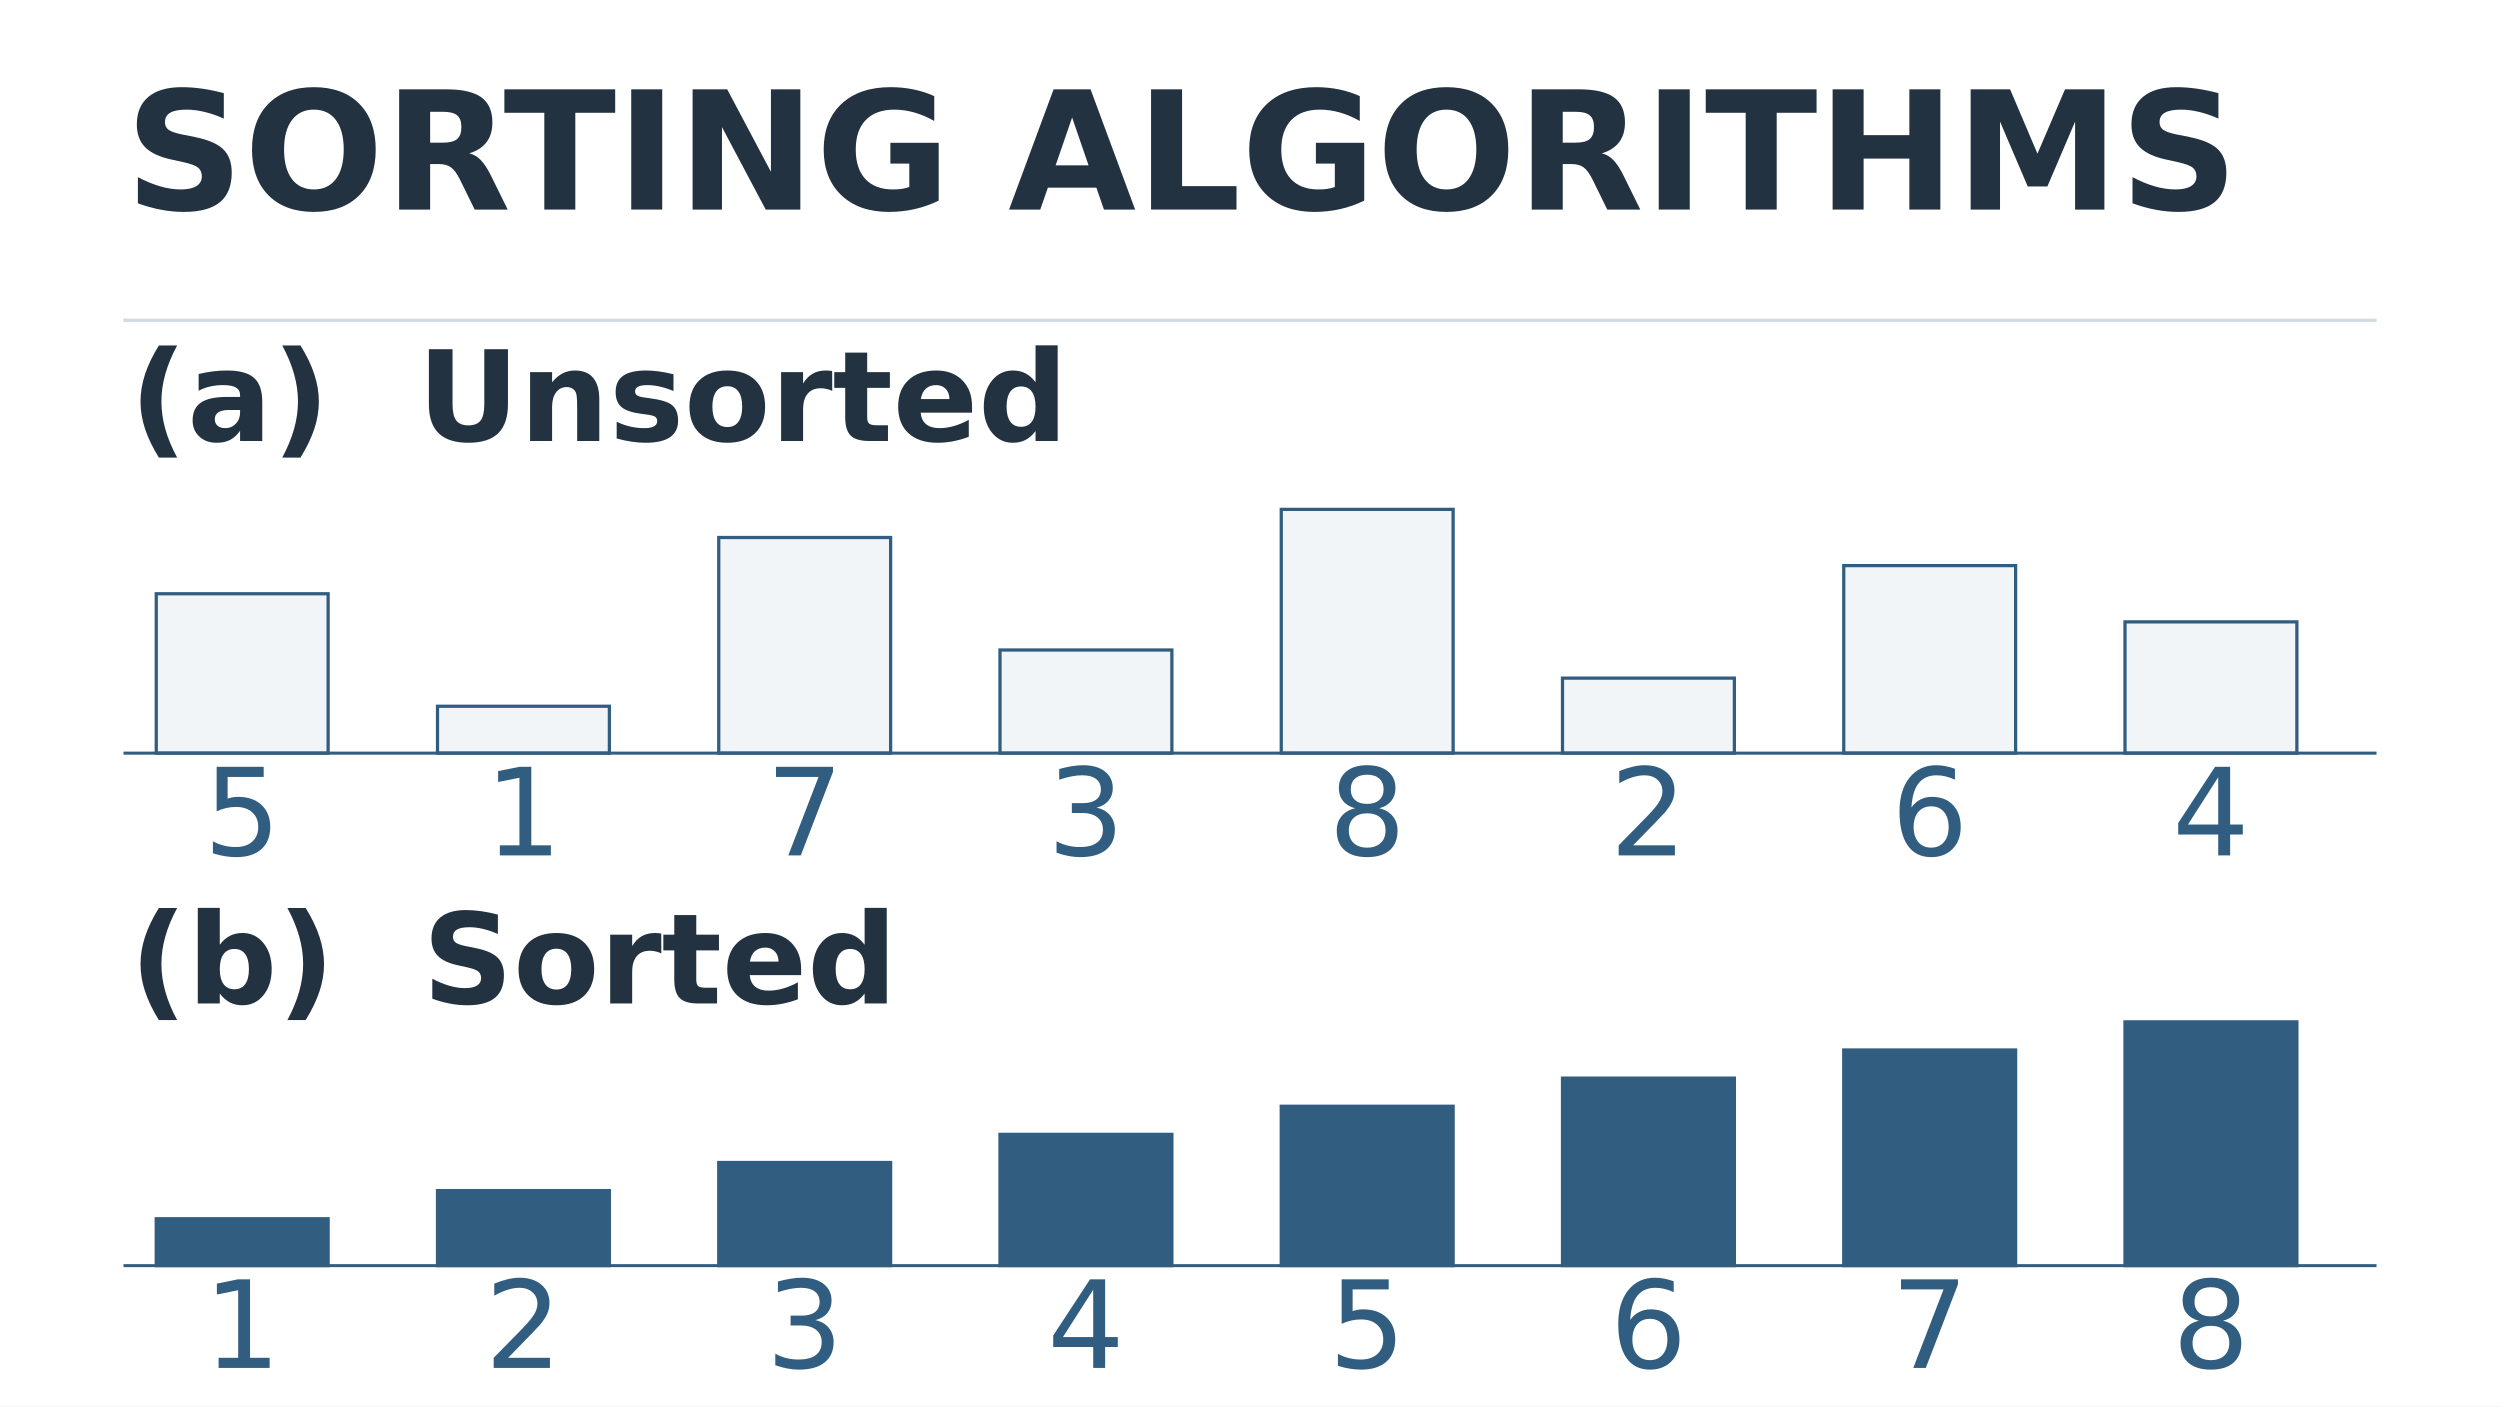
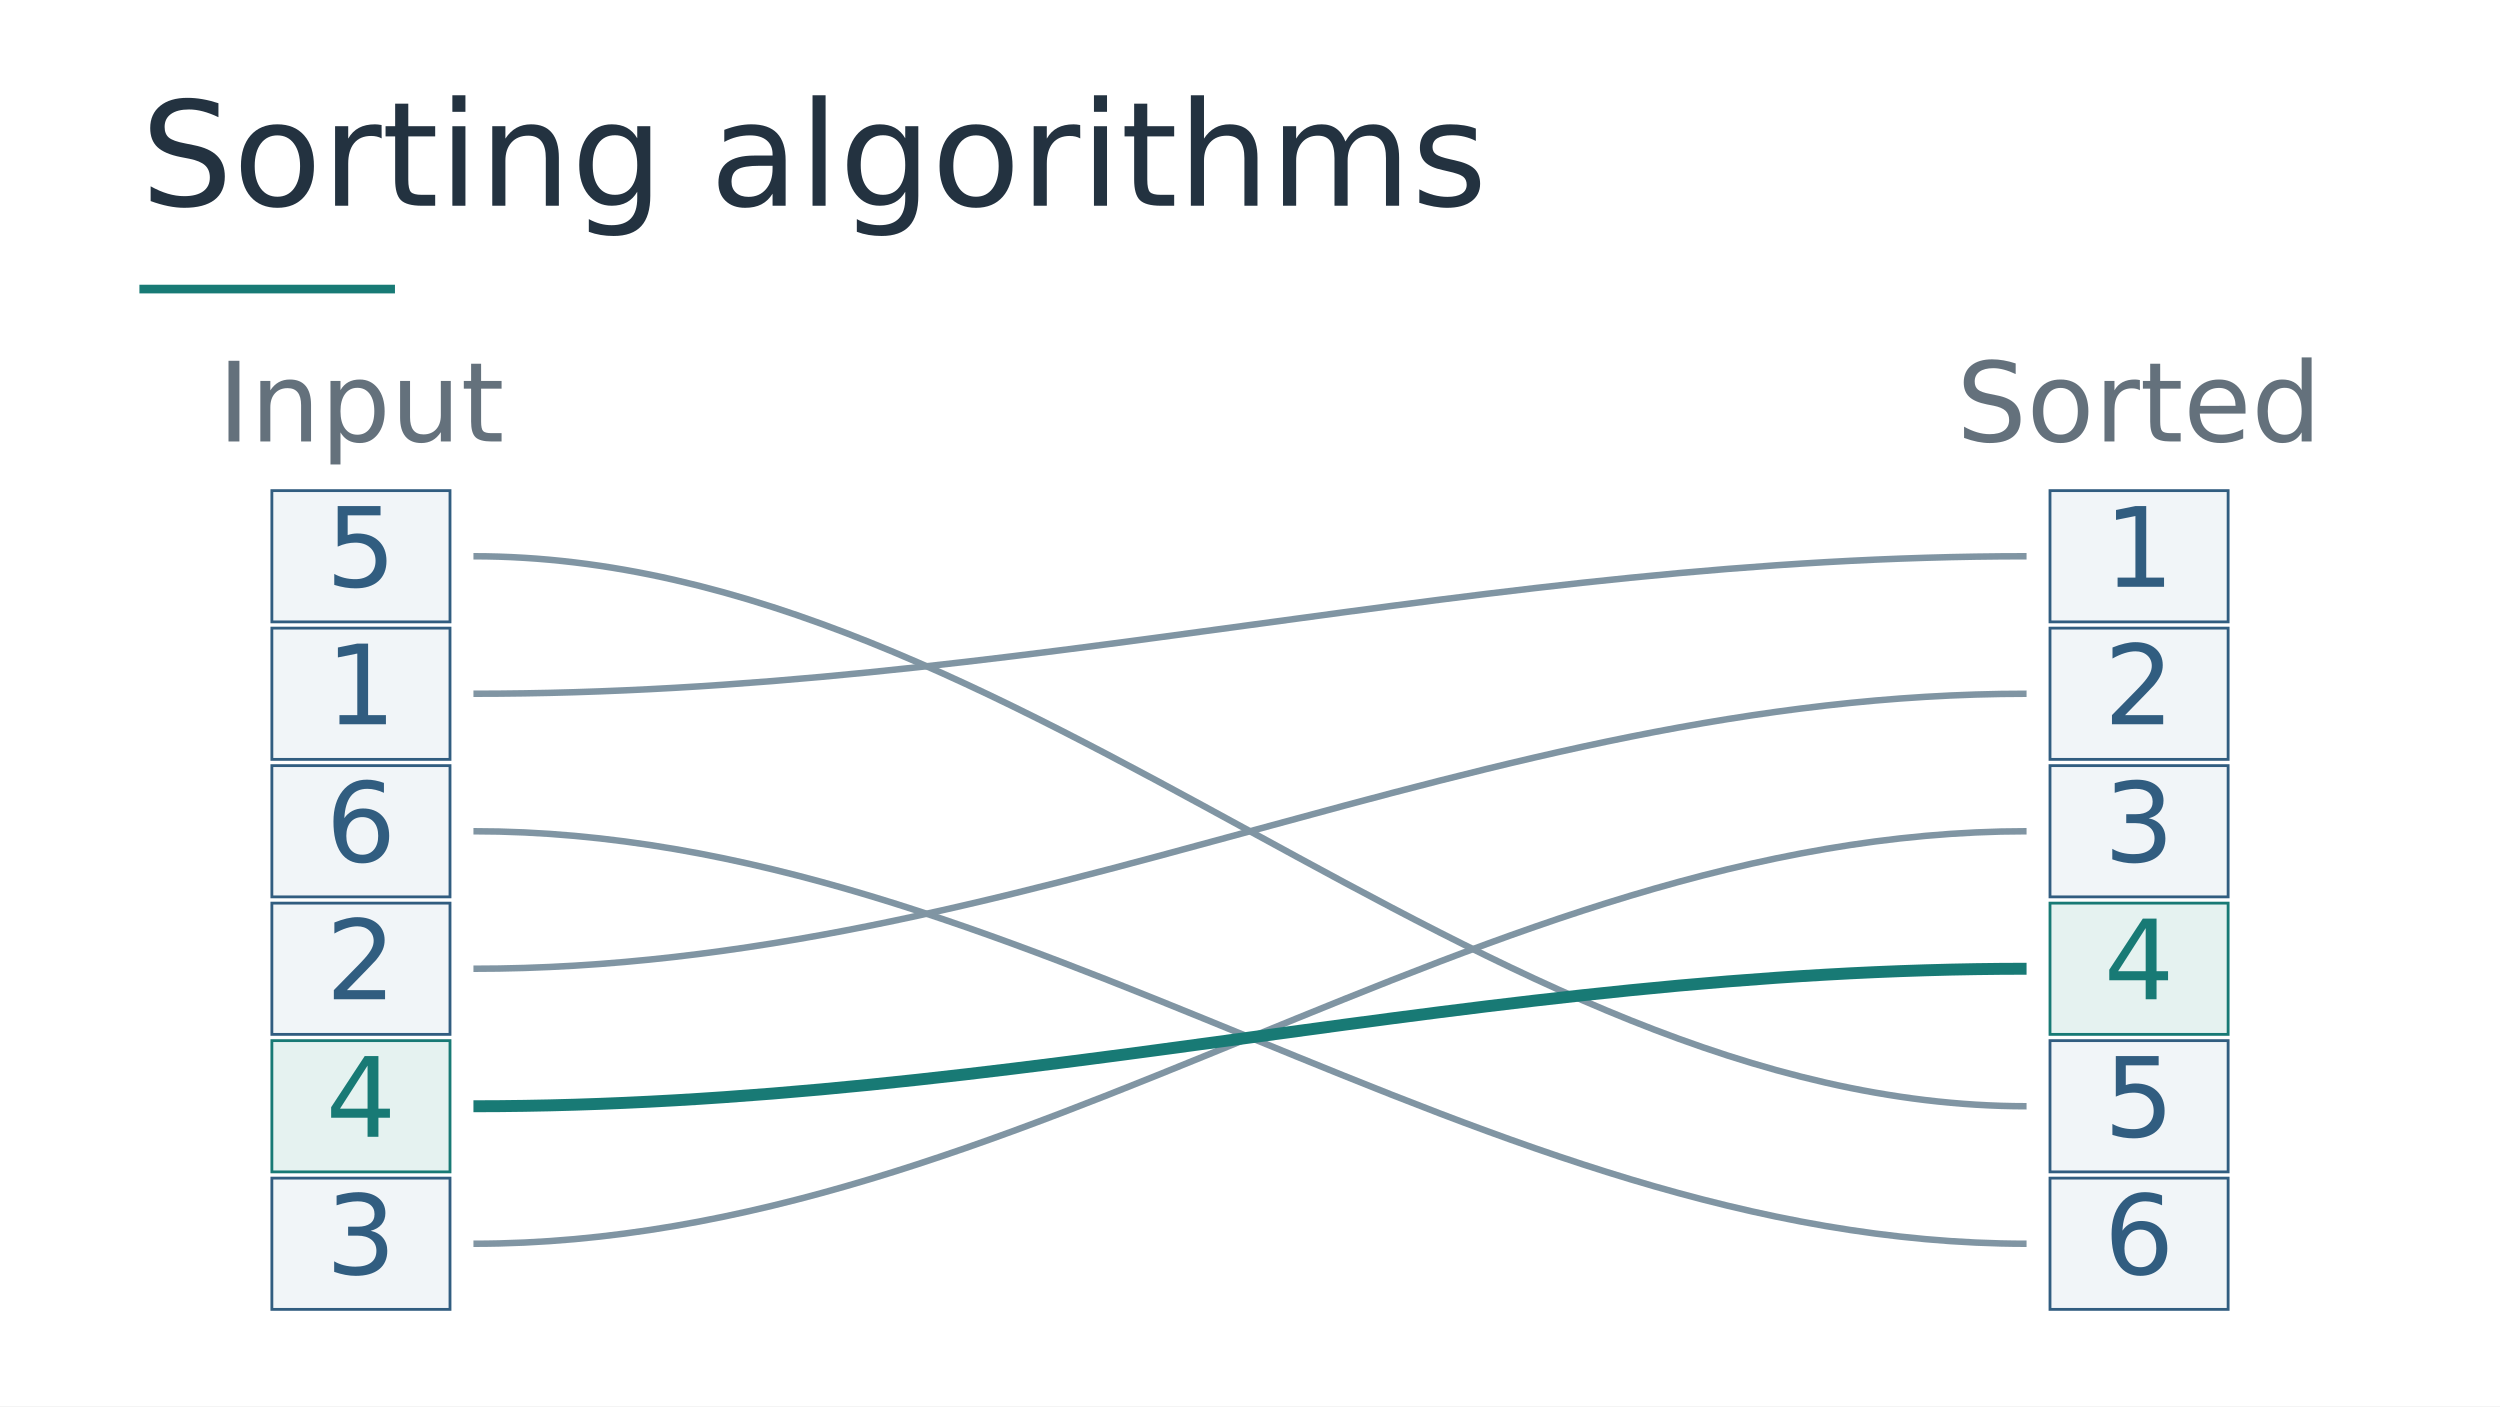
<svg xmlns="http://www.w3.org/2000/svg" xmlns:xlink="http://www.w3.org/1999/xlink" width="1152pt" height="648pt" viewBox="0 0 1152 648" version="1.1">
  <defs>
    <style type="text/css">*{stroke-linejoin: round; stroke-linecap: butt}</style>
  </defs>
  <g id="figure_1">
    <g id="patch_1">
      <path d="M 0 648  L 1152 648  L 1152 0  L 0 0  z " style="fill: #ffffff" />
    </g>
    <g id="axes_1">
      <g id="line2d_1">
-         <path d="M 57.6 147.6  L 1094.4 147.6  " clip-path="url(#pcec3b9d390)" style="fill: none; stroke: #d3dce2; stroke-width: 1.6; stroke-linecap: square" />
+         <path d="M 66.24 133.2  L 180 133.2  " clip-path="url(#pcec3b9d390)" style="fill: none; stroke: #187a75; stroke-width: 4; stroke-linecap: square" />
      </g>
      <g id="patch_2">
-         <path d="M 72 273.6  L 151.2 273.6  L 151.2 347.04  L 72 347.04  z " clip-path="url(#pcec3b9d390)" style="fill: #f1f5f8; stroke: #315d80; stroke-width: 1.5; stroke-linejoin: miter" />
+         <path d="M 218.16 319.68  C 469.44 319.68 682.56 256.32 933.84 256.32  " clip-path="url(#pcec3b9d390)" style="fill: none; stroke: #8095a3; stroke-width: 3; stroke-linejoin: miter" />
      </g>
      <g id="patch_3">
-         <path d="M 201.6 325.44  L 280.8 325.44  L 280.8 347.04  L 201.6 347.04  z " clip-path="url(#pcec3b9d390)" style="fill: #f1f5f8; stroke: #315d80; stroke-width: 1.5; stroke-linejoin: miter" />
+         <path d="M 218.16 446.4  C 469.44 446.4 682.56 319.68 933.84 319.68  " clip-path="url(#pcec3b9d390)" style="fill: none; stroke: #8095a3; stroke-width: 3; stroke-linejoin: miter" />
      </g>
      <g id="patch_4">
-         <path d="M 331.2 247.68  L 410.4 247.68  L 410.4 347.04  L 331.2 347.04  z " clip-path="url(#pcec3b9d390)" style="fill: #f1f5f8; stroke: #315d80; stroke-width: 1.5; stroke-linejoin: miter" />
+         <path d="M 218.16 573.12  C 469.44 573.12 682.56 383.04 933.84 383.04  " clip-path="url(#pcec3b9d390)" style="fill: none; stroke: #8095a3; stroke-width: 3; stroke-linejoin: miter" />
      </g>
      <g id="patch_5">
-         <path d="M 460.8 299.52  L 540 299.52  L 540 347.04  L 460.8 347.04  z " clip-path="url(#pcec3b9d390)" style="fill: #f1f5f8; stroke: #315d80; stroke-width: 1.5; stroke-linejoin: miter" />
+         <path d="M 218.16 256.32  C 469.44 256.32 682.56 509.76 933.84 509.76  " clip-path="url(#pcec3b9d390)" style="fill: none; stroke: #8095a3; stroke-width: 3; stroke-linejoin: miter" />
      </g>
      <g id="patch_6">
-         <path d="M 590.4 234.72  L 669.6 234.72  L 669.6 347.04  L 590.4 347.04  z " clip-path="url(#pcec3b9d390)" style="fill: #f1f5f8; stroke: #315d80; stroke-width: 1.5; stroke-linejoin: miter" />
+         <path d="M 218.16 383.04  C 469.44 383.04 682.56 573.12 933.84 573.12  " clip-path="url(#pcec3b9d390)" style="fill: none; stroke: #8095a3; stroke-width: 3; stroke-linejoin: miter" />
      </g>
      <g id="patch_7">
-         <path d="M 720 312.48  L 799.2 312.48  L 799.2 347.04  L 720 347.04  z " clip-path="url(#pcec3b9d390)" style="fill: #f1f5f8; stroke: #315d80; stroke-width: 1.5; stroke-linejoin: miter" />
+         <path d="M 218.16 509.76  C 469.44 509.76 682.56 446.4 933.84 446.4  " clip-path="url(#pcec3b9d390)" style="fill: none; stroke: #187a75; stroke-width: 5.5; stroke-linejoin: miter" />
      </g>
      <g id="patch_8">
-         <path d="M 849.6 260.64  L 928.8 260.64  L 928.8 347.04  L 849.6 347.04  z " clip-path="url(#pcec3b9d390)" style="fill: #f1f5f8; stroke: #315d80; stroke-width: 1.5; stroke-linejoin: miter" />
+         <path d="M 125.28 226.08  L 207.36 226.08  L 207.36 286.56  L 125.28 286.56  z " clip-path="url(#pcec3b9d390)" style="fill: #f1f5f8; stroke: #315d80; stroke-width: 1.3; stroke-linejoin: miter" />
      </g>
      <g id="patch_9">
-         <path d="M 979.2 286.56  L 1058.4 286.56  L 1058.4 347.04  L 979.2 347.04  z " clip-path="url(#pcec3b9d390)" style="fill: #f1f5f8; stroke: #315d80; stroke-width: 1.5; stroke-linejoin: miter" />
-       </g>
-       <g id="line2d_2">
-         <path d="M 57.6 347.04  L 1094.4 347.04  " clip-path="url(#pcec3b9d390)" style="fill: none; stroke: #315d80; stroke-width: 1.4; stroke-linecap: square" />
+         <path d="M 125.28 289.44  L 207.36 289.44  L 207.36 349.92  L 125.28 349.92  z " clip-path="url(#pcec3b9d390)" style="fill: #f1f5f8; stroke: #315d80; stroke-width: 1.3; stroke-linejoin: miter" />
      </g>
      <g id="patch_10">
-         <path d="M 72 561.6  L 151.2 561.6  L 151.2 583.2  L 72 583.2  z " clip-path="url(#pcec3b9d390)" style="fill: #315d80; stroke: #315d80; stroke-width: 1.5; stroke-linejoin: miter" />
+         <path d="M 125.28 352.8  L 207.36 352.8  L 207.36 413.28  L 125.28 413.28  z " clip-path="url(#pcec3b9d390)" style="fill: #f1f5f8; stroke: #315d80; stroke-width: 1.3; stroke-linejoin: miter" />
      </g>
      <g id="patch_11">
-         <path d="M 201.6 548.64  L 280.8 548.64  L 280.8 583.2  L 201.6 583.2  z " clip-path="url(#pcec3b9d390)" style="fill: #315d80; stroke: #315d80; stroke-width: 1.5; stroke-linejoin: miter" />
+         <path d="M 125.28 416.16  L 207.36 416.16  L 207.36 476.64  L 125.28 476.64  z " clip-path="url(#pcec3b9d390)" style="fill: #f1f5f8; stroke: #315d80; stroke-width: 1.3; stroke-linejoin: miter" />
      </g>
      <g id="patch_12">
-         <path d="M 331.2 535.68  L 410.4 535.68  L 410.4 583.2  L 331.2 583.2  z " clip-path="url(#pcec3b9d390)" style="fill: #315d80; stroke: #315d80; stroke-width: 1.5; stroke-linejoin: miter" />
+         <path d="M 125.28 479.52  L 207.36 479.52  L 207.36 540  L 125.28 540  z " clip-path="url(#pcec3b9d390)" style="fill: #e5f2f0; stroke: #187a75; stroke-width: 1.3; stroke-linejoin: miter" />
      </g>
      <g id="patch_13">
-         <path d="M 460.8 522.72  L 540 522.72  L 540 583.2  L 460.8 583.2  z " clip-path="url(#pcec3b9d390)" style="fill: #315d80; stroke: #315d80; stroke-width: 1.5; stroke-linejoin: miter" />
+         <path d="M 125.28 542.88  L 207.36 542.88  L 207.36 603.36  L 125.28 603.36  z " clip-path="url(#pcec3b9d390)" style="fill: #f1f5f8; stroke: #315d80; stroke-width: 1.3; stroke-linejoin: miter" />
      </g>
      <g id="patch_14">
-         <path d="M 590.4 509.76  L 669.6 509.76  L 669.6 583.2  L 590.4 583.2  z " clip-path="url(#pcec3b9d390)" style="fill: #315d80; stroke: #315d80; stroke-width: 1.5; stroke-linejoin: miter" />
+         <path d="M 944.64 226.08  L 1026.72 226.08  L 1026.72 286.56  L 944.64 286.56  z " clip-path="url(#pcec3b9d390)" style="fill: #f1f5f8; stroke: #315d80; stroke-width: 1.3; stroke-linejoin: miter" />
      </g>
      <g id="patch_15">
-         <path d="M 720 496.8  L 799.2 496.8  L 799.2 583.2  L 720 583.2  z " clip-path="url(#pcec3b9d390)" style="fill: #315d80; stroke: #315d80; stroke-width: 1.5; stroke-linejoin: miter" />
+         <path d="M 944.64 289.44  L 1026.72 289.44  L 1026.72 349.92  L 944.64 349.92  z " clip-path="url(#pcec3b9d390)" style="fill: #f1f5f8; stroke: #315d80; stroke-width: 1.3; stroke-linejoin: miter" />
      </g>
      <g id="patch_16">
-         <path d="M 849.6 483.84  L 928.8 483.84  L 928.8 583.2  L 849.6 583.2  z " clip-path="url(#pcec3b9d390)" style="fill: #315d80; stroke: #315d80; stroke-width: 1.5; stroke-linejoin: miter" />
+         <path d="M 944.64 352.8  L 1026.72 352.8  L 1026.72 413.28  L 944.64 413.28  z " clip-path="url(#pcec3b9d390)" style="fill: #f1f5f8; stroke: #315d80; stroke-width: 1.3; stroke-linejoin: miter" />
      </g>
      <g id="patch_17">
-         <path d="M 979.2 470.88  L 1058.4 470.88  L 1058.4 583.2  L 979.2 583.2  z " clip-path="url(#pcec3b9d390)" style="fill: #315d80; stroke: #315d80; stroke-width: 1.5; stroke-linejoin: miter" />
-       </g>
-       <g id="line2d_3">
-         <path d="M 57.6 583.2  L 1094.4 583.2  " clip-path="url(#pcec3b9d390)" style="fill: none; stroke: #315d80; stroke-width: 1.4; stroke-linecap: square" />
+         <path d="M 944.64 416.16  L 1026.72 416.16  L 1026.72 476.64  L 944.64 476.64  z " clip-path="url(#pcec3b9d390)" style="fill: #e5f2f0; stroke: #187a75; stroke-width: 1.3; stroke-linejoin: miter" />
+       </g>
+       <g id="patch_18">
+         <path d="M 944.64 479.52  L 1026.72 479.52  L 1026.72 540  L 944.64 540  z " clip-path="url(#pcec3b9d390)" style="fill: #f1f5f8; stroke: #315d80; stroke-width: 1.3; stroke-linejoin: miter" />
+       </g>
+       <g id="patch_19">
+         <path d="M 944.64 542.88  L 1026.72 542.88  L 1026.72 603.36  L 944.64 603.36  z " clip-path="url(#pcec3b9d390)" style="fill: #f1f5f8; stroke: #315d80; stroke-width: 1.3; stroke-linejoin: miter" />
      </g>
      <g id="text_1">
-         <g style="fill: #233240" transform="translate(57.6 96.57125) scale(0.76 -0.76)">
-           <defs>
-             <path id="DejaVuSans-Bold-53" d="M 3834 4519  L 3834 3531  Q 3450 3703 3084 3790  Q 2719 3878 2394 3878  Q 1963 3878 1756 3759  Q 1550 3641 1550 3391  Q 1550 3203 1689 3098  Q 1828 2994 2194 2919  L 2706 2816  Q 3484 2659 3812 2340  Q 4141 2022 4141 1434  Q 4141 663 3683 286  Q 3225 -91 2284 -91  Q 1841 -91 1394 -6  Q 947 78 500 244  L 500 1259  Q 947 1022 1364 901  Q 1781 781 2169 781  Q 2563 781 2772 912  Q 2981 1044 2981 1288  Q 2981 1506 2839 1625  Q 2697 1744 2272 1838  L 1806 1941  Q 1106 2091 782 2419  Q 459 2747 459 3303  Q 459 4000 909 4375  Q 1359 4750 2203 4750  Q 2588 4750 2994 4692  Q 3400 4634 3834 4519  z " transform="scale(0.015625)" />
-             <path id="DejaVuSans-Bold-4f" d="M 2719 3878  Q 2169 3878 1866 3472  Q 1563 3066 1563 2328  Q 1563 1594 1866 1187  Q 2169 781 2719 781  Q 3272 781 3575 1187  Q 3878 1594 3878 2328  Q 3878 3066 3575 3472  Q 3272 3878 2719 3878  z M 2719 4750  Q 3844 4750 4481 4106  Q 5119 3463 5119 2328  Q 5119 1197 4481 553  Q 3844 -91 2719 -91  Q 1597 -91 958 553  Q 319 1197 319 2328  Q 319 3463 958 4106  Q 1597 4750 2719 4750  z " transform="scale(0.015625)" />
-             <path id="DejaVuSans-Bold-52" d="M 2297 2597  Q 2675 2597 2839 2737  Q 3003 2878 3003 3200  Q 3003 3519 2839 3656  Q 2675 3794 2297 3794  L 1791 3794  L 1791 2597  L 2297 2597  z M 1791 1766  L 1791 0  L 588 0  L 588 4666  L 2425 4666  Q 3347 4666 3776 4356  Q 4206 4047 4206 3378  Q 4206 2916 3982 2619  Q 3759 2322 3309 2181  Q 3556 2125 3751 1926  Q 3947 1728 4147 1325  L 4800 0  L 3519 0  L 2950 1159  Q 2778 1509 2601 1637  Q 2425 1766 2131 1766  L 1791 1766  z " transform="scale(0.015625)" />
-             <path id="DejaVuSans-Bold-54" d="M 31 4666  L 4331 4666  L 4331 3756  L 2784 3756  L 2784 0  L 1581 0  L 1581 3756  L 31 3756  L 31 4666  z " transform="scale(0.015625)" />
-             <path id="DejaVuSans-Bold-49" d="M 588 4666  L 1791 4666  L 1791 0  L 588 0  L 588 4666  z " transform="scale(0.015625)" />
-             <path id="DejaVuSans-Bold-4e" d="M 588 4666  L 1931 4666  L 3628 1466  L 3628 4666  L 4769 4666  L 4769 0  L 3425 0  L 1728 3200  L 1728 0  L 588 0  L 588 4666  z " transform="scale(0.015625)" />
-             <path id="DejaVuSans-Bold-47" d="M 4781 347  Q 4331 128 3847 18  Q 3363 -91 2847 -91  Q 1681 -91 1000 561  Q 319 1213 319 2328  Q 319 3456 1012 4103  Q 1706 4750 2913 4750  Q 3378 4750 3804 4662  Q 4231 4575 4609 4403  L 4609 3438  Q 4219 3659 3833 3768  Q 3447 3878 3059 3878  Q 2341 3878 1952 3476  Q 1563 3075 1563 2328  Q 1563 1588 1938 1184  Q 2313 781 3003 781  Q 3191 781 3352 804  Q 3513 828 3641 878  L 3641 1784  L 2906 1784  L 2906 2591  L 4781 2591  L 4781 347  z " transform="scale(0.015625)" />
-             <path id="DejaVuSans-Bold-20" transform="scale(0.015625)" />
-             <path id="DejaVuSans-Bold-41" d="M 3419 850  L 1538 850  L 1241 0  L 31 0  L 1759 4666  L 3194 4666  L 4922 0  L 3713 0  L 3419 850  z M 1838 1716  L 3116 1716  L 2478 3572  L 1838 1716  z " transform="scale(0.015625)" />
-             <path id="DejaVuSans-Bold-4c" d="M 588 4666  L 1791 4666  L 1791 909  L 3903 909  L 3903 0  L 588 0  L 588 4666  z " transform="scale(0.015625)" />
-             <path id="DejaVuSans-Bold-48" d="M 588 4666  L 1791 4666  L 1791 2888  L 3566 2888  L 3566 4666  L 4769 4666  L 4769 0  L 3566 0  L 3566 1978  L 1791 1978  L 1791 0  L 588 0  L 588 4666  z " transform="scale(0.015625)" />
-             <path id="DejaVuSans-Bold-4d" d="M 588 4666  L 2119 4666  L 3181 2169  L 4250 4666  L 5778 4666  L 5778 0  L 4641 0  L 4641 3413  L 3566 897  L 2803 897  L 1728 3413  L 1728 0  L 588 0  L 588 4666  z " transform="scale(0.015625)" />
-           </defs>
-           <use xlink:href="#DejaVuSans-Bold-53" />
-           <use xlink:href="#DejaVuSans-Bold-4f" transform="translate(72.02148 0)" />
-           <use xlink:href="#DejaVuSans-Bold-52" transform="translate(157.0312 0)" />
-           <use xlink:href="#DejaVuSans-Bold-54" transform="translate(229.5332 0)" />
-           <use xlink:href="#DejaVuSans-Bold-49" transform="translate(297.7461 0)" />
-           <use xlink:href="#DejaVuSans-Bold-4e" transform="translate(334.9531 0)" />
-           <use xlink:href="#DejaVuSans-Bold-47" transform="translate(418.6445 0)" />
-           <use xlink:href="#DejaVuSans-Bold-20" transform="translate(500.7246 0)" />
-           <use xlink:href="#DejaVuSans-Bold-41" transform="translate(535.5391 0)" />
-           <use xlink:href="#DejaVuSans-Bold-4c" transform="translate(612.9316 0)" />
-           <use xlink:href="#DejaVuSans-Bold-47" transform="translate(676.6523 0)" />
-           <use xlink:href="#DejaVuSans-Bold-4f" transform="translate(758.7324 0)" />
-           <use xlink:href="#DejaVuSans-Bold-52" transform="translate(843.7422 0)" />
-           <use xlink:href="#DejaVuSans-Bold-49" transform="translate(920.7441 0)" />
-           <use xlink:href="#DejaVuSans-Bold-54" transform="translate(957.9512 0)" />
-           <use xlink:href="#DejaVuSans-Bold-48" transform="translate(1026.164 0)" />
-           <use xlink:href="#DejaVuSans-Bold-4d" transform="translate(1109.855 0)" />
-           <use xlink:href="#DejaVuSans-Bold-53" transform="translate(1209.367 0)" />
+         <g style="fill: #233240" transform="translate(64.8 94.80781) scale(0.67 -0.67)">
+           <defs>
+             <path id="DejaVuSans-53" d="M 3425 4513  L 3425 3897  Q 3066 4069 2747 4153  Q 2428 4238 2131 4238  Q 1616 4238 1336 4038  Q 1056 3838 1056 3469  Q 1056 3159 1242 3001  Q 1428 2844 1947 2747  L 2328 2669  Q 3034 2534 3370 2195  Q 3706 1856 3706 1288  Q 3706 609 3251 259  Q 2797 -91 1919 -91  Q 1588 -91 1214 -16  Q 841 59 441 206  L 441 856  Q 825 641 1194 531  Q 1563 422 1919 422  Q 2459 422 2753 634  Q 3047 847 3047 1241  Q 3047 1584 2836 1778  Q 2625 1972 2144 2069  L 1759 2144  Q 1053 2284 737 2584  Q 422 2884 422 3419  Q 422 4038 858 4394  Q 1294 4750 2059 4750  Q 2388 4750 2728 4690  Q 3069 4631 3425 4513  z " transform="scale(0.015625)" />
+             <path id="DejaVuSans-6f" d="M 1959 3097  Q 1497 3097 1228 2736  Q 959 2375 959 1747  Q 959 1119 1226 758  Q 1494 397 1959 397  Q 2419 397 2687 759  Q 2956 1122 2956 1747  Q 2956 2369 2687 2733  Q 2419 3097 1959 3097  z M 1959 3584  Q 2709 3584 3137 3096  Q 3566 2609 3566 1747  Q 3566 888 3137 398  Q 2709 -91 1959 -91  Q 1206 -91 779 398  Q 353 888 353 1747  Q 353 2609 779 3096  Q 1206 3584 1959 3584  z " transform="scale(0.015625)" />
+             <path id="DejaVuSans-72" d="M 2631 2963  Q 2534 3019 2420 3045  Q 2306 3072 2169 3072  Q 1681 3072 1420 2755  Q 1159 2438 1159 1844  L 1159 0  L 581 0  L 581 3500  L 1159 3500  L 1159 2956  Q 1341 3275 1631 3429  Q 1922 3584 2338 3584  Q 2397 3584 2469 3576  Q 2541 3569 2628 3553  L 2631 2963  z " transform="scale(0.015625)" />
+             <path id="DejaVuSans-74" d="M 1172 4494  L 1172 3500  L 2356 3500  L 2356 3053  L 1172 3053  L 1172 1153  Q 1172 725 1289 603  Q 1406 481 1766 481  L 2356 481  L 2356 0  L 1766 0  Q 1100 0 847 248  Q 594 497 594 1153  L 594 3053  L 172 3053  L 172 3500  L 594 3500  L 594 4494  L 1172 4494  z " transform="scale(0.015625)" />
+             <path id="DejaVuSans-69" d="M 603 3500  L 1178 3500  L 1178 0  L 603 0  L 603 3500  z M 603 4863  L 1178 4863  L 1178 4134  L 603 4134  L 603 4863  z " transform="scale(0.015625)" />
+             <path id="DejaVuSans-6e" d="M 3513 2113  L 3513 0  L 2938 0  L 2938 2094  Q 2938 2591 2744 2837  Q 2550 3084 2163 3084  Q 1697 3084 1428 2787  Q 1159 2491 1159 1978  L 1159 0  L 581 0  L 581 3500  L 1159 3500  L 1159 2956  Q 1366 3272 1645 3428  Q 1925 3584 2291 3584  Q 2894 3584 3203 3211  Q 3513 2838 3513 2113  z " transform="scale(0.015625)" />
+             <path id="DejaVuSans-67" d="M 2906 1791  Q 2906 2416 2648 2759  Q 2391 3103 1925 3103  Q 1463 3103 1205 2759  Q 947 2416 947 1791  Q 947 1169 1205 825  Q 1463 481 1925 481  Q 2391 481 2648 825  Q 2906 1169 2906 1791  z M 3481 434  Q 3481 -459 3084 -895  Q 2688 -1331 1869 -1331  Q 1566 -1331 1297 -1286  Q 1028 -1241 775 -1147  L 775 -588  Q 1028 -725 1275 -790  Q 1522 -856 1778 -856  Q 2344 -856 2625 -561  Q 2906 -266 2906 331  L 2906 616  Q 2728 306 2450 153  Q 2172 0 1784 0  Q 1141 0 747 490  Q 353 981 353 1791  Q 353 2603 747 3093  Q 1141 3584 1784 3584  Q 2172 3584 2450 3431  Q 2728 3278 2906 2969  L 2906 3500  L 3481 3500  L 3481 434  z " transform="scale(0.015625)" />
+             <path id="DejaVuSans-20" transform="scale(0.015625)" />
+             <path id="DejaVuSans-61" d="M 2194 1759  Q 1497 1759 1228 1600  Q 959 1441 959 1056  Q 959 750 1161 570  Q 1363 391 1709 391  Q 2188 391 2477 730  Q 2766 1069 2766 1631  L 2766 1759  L 2194 1759  z M 3341 1997  L 3341 0  L 2766 0  L 2766 531  Q 2569 213 2275 61  Q 1981 -91 1556 -91  Q 1019 -91 701 211  Q 384 513 384 1019  Q 384 1609 779 1909  Q 1175 2209 1959 2209  L 2766 2209  L 2766 2266  Q 2766 2663 2505 2880  Q 2244 3097 1772 3097  Q 1472 3097 1187 3025  Q 903 2953 641 2809  L 641 3341  Q 956 3463 1253 3523  Q 1550 3584 1831 3584  Q 2591 3584 2966 3190  Q 3341 2797 3341 1997  z " transform="scale(0.015625)" />
+             <path id="DejaVuSans-6c" d="M 603 4863  L 1178 4863  L 1178 0  L 603 0  L 603 4863  z " transform="scale(0.015625)" />
+             <path id="DejaVuSans-68" d="M 3513 2113  L 3513 0  L 2938 0  L 2938 2094  Q 2938 2591 2744 2837  Q 2550 3084 2163 3084  Q 1697 3084 1428 2787  Q 1159 2491 1159 1978  L 1159 0  L 581 0  L 581 4863  L 1159 4863  L 1159 2956  Q 1366 3272 1645 3428  Q 1925 3584 2291 3584  Q 2894 3584 3203 3211  Q 3513 2838 3513 2113  z " transform="scale(0.015625)" />
+             <path id="DejaVuSans-6d" d="M 3328 2828  Q 3544 3216 3844 3400  Q 4144 3584 4550 3584  Q 5097 3584 5394 3201  Q 5691 2819 5691 2113  L 5691 0  L 5113 0  L 5113 2094  Q 5113 2597 4934 2840  Q 4756 3084 4391 3084  Q 3944 3084 3684 2787  Q 3425 2491 3425 1978  L 3425 0  L 2847 0  L 2847 2094  Q 2847 2600 2669 2842  Q 2491 3084 2119 3084  Q 1678 3084 1418 2786  Q 1159 2488 1159 1978  L 1159 0  L 581 0  L 581 3500  L 1159 3500  L 1159 2956  Q 1356 3278 1631 3431  Q 1906 3584 2284 3584  Q 2666 3584 2933 3390  Q 3200 3197 3328 2828  z " transform="scale(0.015625)" />
+             <path id="DejaVuSans-73" d="M 2834 3397  L 2834 2853  Q 2591 2978 2328 3040  Q 2066 3103 1784 3103  Q 1356 3103 1142 2972  Q 928 2841 928 2578  Q 928 2378 1081 2264  Q 1234 2150 1697 2047  L 1894 2003  Q 2506 1872 2764 1633  Q 3022 1394 3022 966  Q 3022 478 2636 193  Q 2250 -91 1575 -91  Q 1294 -91 989 -36  Q 684 19 347 128  L 347 722  Q 666 556 975 473  Q 1284 391 1588 391  Q 1994 391 2212 530  Q 2431 669 2431 922  Q 2431 1156 2273 1281  Q 2116 1406 1581 1522  L 1381 1569  Q 847 1681 609 1914  Q 372 2147 372 2553  Q 372 3047 722 3315  Q 1072 3584 1716 3584  Q 2034 3584 2315 3537  Q 2597 3491 2834 3397  z " transform="scale(0.015625)" />
+           </defs>
+           <use xlink:href="#DejaVuSans-53" />
+           <use xlink:href="#DejaVuSans-6f" transform="translate(63.47656 0)" />
+           <use xlink:href="#DejaVuSans-72" transform="translate(124.6582 0)" />
+           <use xlink:href="#DejaVuSans-74" transform="translate(165.7715 0)" />
+           <use xlink:href="#DejaVuSans-69" transform="translate(204.9805 0)" />
+           <use xlink:href="#DejaVuSans-6e" transform="translate(232.7637 0)" />
+           <use xlink:href="#DejaVuSans-67" transform="translate(296.1426 0)" />
+           <use xlink:href="#DejaVuSans-20" transform="translate(359.6191 0)" />
+           <use xlink:href="#DejaVuSans-61" transform="translate(391.4062 0)" />
+           <use xlink:href="#DejaVuSans-6c" transform="translate(452.6855 0)" />
+           <use xlink:href="#DejaVuSans-67" transform="translate(480.4688 0)" />
+           <use xlink:href="#DejaVuSans-6f" transform="translate(543.9453 0)" />
+           <use xlink:href="#DejaVuSans-72" transform="translate(605.127 0)" />
+           <use xlink:href="#DejaVuSans-69" transform="translate(646.2402 0)" />
+           <use xlink:href="#DejaVuSans-74" transform="translate(674.0234 0)" />
+           <use xlink:href="#DejaVuSans-68" transform="translate(713.2324 0)" />
+           <use xlink:href="#DejaVuSans-6d" transform="translate(776.6113 0)" />
+           <use xlink:href="#DejaVuSans-73" transform="translate(874.0234 0)" />
        </g>
      </g>
      <g id="text_2">
-         <g style="fill: #233240" transform="translate(59.76 203.2044) scale(0.58 -0.58)">
-           <defs>
-             <path id="DejaVuSans-Bold-28" d="M 2413 -844  L 1484 -844  Q 1006 -72 778 623  Q 550 1319 550 2003  Q 550 2688 779 3389  Q 1009 4091 1484 4856  L 2413 4856  Q 2013 4116 1813 3408  Q 1613 2700 1613 2009  Q 1613 1319 1811 609  Q 2009 -100 2413 -844  z " transform="scale(0.015625)" />
-             <path id="DejaVuSans-Bold-61" d="M 2106 1575  Q 1756 1575 1579 1456  Q 1403 1338 1403 1106  Q 1403 894 1545 773  Q 1688 653 1941 653  Q 2256 653 2472 879  Q 2688 1106 2688 1447  L 2688 1575  L 2106 1575  z M 3816 1997  L 3816 0  L 2688 0  L 2688 519  Q 2463 200 2181 54  Q 1900 -91 1497 -91  Q 953 -91 614 226  Q 275 544 275 1050  Q 275 1666 698 1953  Q 1122 2241 2028 2241  L 2688 2241  L 2688 2328  Q 2688 2594 2478 2717  Q 2269 2841 1825 2841  Q 1466 2841 1156 2769  Q 847 2697 581 2553  L 581 3406  Q 941 3494 1303 3539  Q 1666 3584 2028 3584  Q 2975 3584 3395 3211  Q 3816 2838 3816 1997  z " transform="scale(0.015625)" />
-             <path id="DejaVuSans-Bold-29" d="M 513 -844  Q 913 -100 1113 609  Q 1313 1319 1313 2009  Q 1313 2700 1113 3408  Q 913 4116 513 4856  L 1441 4856  Q 1916 4091 2145 3389  Q 2375 2688 2375 2003  Q 2375 1319 2147 623  Q 1919 -72 1441 -844  L 513 -844  z " transform="scale(0.015625)" />
-             <path id="DejaVuSans-Bold-55" d="M 588 4666  L 1791 4666  L 1791 1869  Q 1791 1291 1980 1042  Q 2169 794 2597 794  Q 3028 794 3217 1042  Q 3406 1291 3406 1869  L 3406 4666  L 4609 4666  L 4609 1869  Q 4609 878 4112 393  Q 3616 -91 2597 -91  Q 1581 -91 1084 393  Q 588 878 588 1869  L 588 4666  z " transform="scale(0.015625)" />
-             <path id="DejaVuSans-Bold-6e" d="M 4056 2131  L 4056 0  L 2931 0  L 2931 347  L 2931 1631  Q 2931 2084 2911 2256  Q 2891 2428 2841 2509  Q 2775 2619 2662 2680  Q 2550 2741 2406 2741  Q 2056 2741 1856 2470  Q 1656 2200 1656 1722  L 1656 0  L 538 0  L 538 3500  L 1656 3500  L 1656 2988  Q 1909 3294 2193 3439  Q 2478 3584 2822 3584  Q 3428 3584 3742 3212  Q 4056 2841 4056 2131  z " transform="scale(0.015625)" />
-             <path id="DejaVuSans-Bold-73" d="M 3272 3391  L 3272 2541  Q 2913 2691 2578 2766  Q 2244 2841 1947 2841  Q 1628 2841 1473 2761  Q 1319 2681 1319 2516  Q 1319 2381 1436 2309  Q 1553 2238 1856 2203  L 2053 2175  Q 2913 2066 3209 1816  Q 3506 1566 3506 1031  Q 3506 472 3093 190  Q 2681 -91 1863 -91  Q 1516 -91 1145 -36  Q 775 19 384 128  L 384 978  Q 719 816 1070 734  Q 1422 653 1784 653  Q 2113 653 2278 743  Q 2444 834 2444 1013  Q 2444 1163 2330 1236  Q 2216 1309 1875 1350  L 1678 1375  Q 931 1469 631 1722  Q 331 1975 331 2491  Q 331 3047 712 3315  Q 1094 3584 1881 3584  Q 2191 3584 2531 3537  Q 2872 3491 3272 3391  z " transform="scale(0.015625)" />
-             <path id="DejaVuSans-Bold-6f" d="M 2203 2784  Q 1831 2784 1636 2517  Q 1441 2250 1441 1747  Q 1441 1244 1636 976  Q 1831 709 2203 709  Q 2569 709 2762 976  Q 2956 1244 2956 1747  Q 2956 2250 2762 2517  Q 2569 2784 2203 2784  z M 2203 3584  Q 3106 3584 3614 3096  Q 4122 2609 4122 1747  Q 4122 884 3614 396  Q 3106 -91 2203 -91  Q 1297 -91 786 396  Q 275 884 275 1747  Q 275 2609 786 3096  Q 1297 3584 2203 3584  z " transform="scale(0.015625)" />
-             <path id="DejaVuSans-Bold-72" d="M 3138 2547  Q 2991 2616 2845 2648  Q 2700 2681 2553 2681  Q 2122 2681 1889 2404  Q 1656 2128 1656 1613  L 1656 0  L 538 0  L 538 3500  L 1656 3500  L 1656 2925  Q 1872 3269 2151 3426  Q 2431 3584 2822 3584  Q 2878 3584 2943 3579  Q 3009 3575 3134 3559  L 3138 2547  z " transform="scale(0.015625)" />
-             <path id="DejaVuSans-Bold-74" d="M 1759 4494  L 1759 3500  L 2913 3500  L 2913 2700  L 1759 2700  L 1759 1216  Q 1759 972 1856 886  Q 1953 800 2241 800  L 2816 800  L 2816 0  L 1856 0  Q 1194 0 917 276  Q 641 553 641 1216  L 641 2700  L 84 2700  L 84 3500  L 641 3500  L 641 4494  L 1759 4494  z " transform="scale(0.015625)" />
-             <path id="DejaVuSans-Bold-65" d="M 4031 1759  L 4031 1441  L 1416 1441  Q 1456 1047 1700 850  Q 1944 653 2381 653  Q 2734 653 3104 758  Q 3475 863 3866 1075  L 3866 213  Q 3469 63 3072 -14  Q 2675 -91 2278 -91  Q 1328 -91 801 392  Q 275 875 275 1747  Q 275 2603 792 3093  Q 1309 3584 2216 3584  Q 3041 3584 3536 3087  Q 4031 2591 4031 1759  z M 2881 2131  Q 2881 2450 2695 2645  Q 2509 2841 2209 2841  Q 1884 2841 1681 2658  Q 1478 2475 1428 2131  L 2881 2131  z " transform="scale(0.015625)" />
-             <path id="DejaVuSans-Bold-64" d="M 2919 2988  L 2919 4863  L 4044 4863  L 4044 0  L 2919 0  L 2919 506  Q 2688 197 2409 53  Q 2131 -91 1766 -91  Q 1119 -91 703 423  Q 288 938 288 1747  Q 288 2556 703 3070  Q 1119 3584 1766 3584  Q 2128 3584 2408 3439  Q 2688 3294 2919 2988  z M 2181 722  Q 2541 722 2730 984  Q 2919 1247 2919 1747  Q 2919 2247 2730 2509  Q 2541 2772 2181 2772  Q 1825 2772 1636 2509  Q 1447 2247 1447 1747  Q 1447 1247 1636 984  Q 1825 722 2181 722  z " transform="scale(0.015625)" />
-           </defs>
-           <use xlink:href="#DejaVuSans-Bold-28" />
-           <use xlink:href="#DejaVuSans-Bold-61" transform="translate(45.70312 0)" />
-           <use xlink:href="#DejaVuSans-Bold-29" transform="translate(113.1836 0)" />
-           <use xlink:href="#DejaVuSans-Bold-20" transform="translate(158.8867 0)" />
-           <use xlink:href="#DejaVuSans-Bold-20" transform="translate(193.7012 0)" />
-           <use xlink:href="#DejaVuSans-Bold-55" transform="translate(228.5156 0)" />
-           <use xlink:href="#DejaVuSans-Bold-6e" transform="translate(309.7168 0)" />
-           <use xlink:href="#DejaVuSans-Bold-73" transform="translate(380.9082 0)" />
-           <use xlink:href="#DejaVuSans-Bold-6f" transform="translate(440.4297 0)" />
-           <use xlink:href="#DejaVuSans-Bold-72" transform="translate(509.1309 0)" />
-           <use xlink:href="#DejaVuSans-Bold-74" transform="translate(558.4473 0)" />
-           <use xlink:href="#DejaVuSans-Bold-65" transform="translate(606.25 0)" />
-           <use xlink:href="#DejaVuSans-Bold-64" transform="translate(674.0723 0)" />
+         <g style="fill: #64717c" transform="translate(100.2909 203.4328) scale(0.51 -0.51)">
+           <defs>
+             <path id="DejaVuSans-49" d="M 628 4666  L 1259 4666  L 1259 0  L 628 0  L 628 4666  z " transform="scale(0.015625)" />
+             <path id="DejaVuSans-70" d="M 1159 525  L 1159 -1331  L 581 -1331  L 581 3500  L 1159 3500  L 1159 2969  Q 1341 3281 1617 3432  Q 1894 3584 2278 3584  Q 2916 3584 3314 3078  Q 3713 2572 3713 1747  Q 3713 922 3314 415  Q 2916 -91 2278 -91  Q 1894 -91 1617 61  Q 1341 213 1159 525  z M 3116 1747  Q 3116 2381 2855 2742  Q 2594 3103 2138 3103  Q 1681 3103 1420 2742  Q 1159 2381 1159 1747  Q 1159 1113 1420 752  Q 1681 391 2138 391  Q 2594 391 2855 752  Q 3116 1113 3116 1747  z " transform="scale(0.015625)" />
+             <path id="DejaVuSans-75" d="M 544 1381  L 544 3500  L 1119 3500  L 1119 1403  Q 1119 906 1312 657  Q 1506 409 1894 409  Q 2359 409 2629 706  Q 2900 1003 2900 1516  L 2900 3500  L 3475 3500  L 3475 0  L 2900 0  L 2900 538  Q 2691 219 2414 64  Q 2138 -91 1772 -91  Q 1169 -91 856 284  Q 544 659 544 1381  z M 1991 3584  L 1991 3584  z " transform="scale(0.015625)" />
+           </defs>
+           <use xlink:href="#DejaVuSans-49" />
+           <use xlink:href="#DejaVuSans-6e" transform="translate(29.49219 0)" />
+           <use xlink:href="#DejaVuSans-70" transform="translate(92.87109 0)" />
+           <use xlink:href="#DejaVuSans-75" transform="translate(156.3477 0)" />
+           <use xlink:href="#DejaVuSans-74" transform="translate(219.7266 0)" />
        </g>
      </g>
      <g id="text_3">
-         <g style="fill: #233240" transform="translate(59.76 462.4044) scale(0.58 -0.58)">
-           <defs>
-             <path id="DejaVuSans-Bold-62" d="M 2400 722  Q 2759 722 2948 984  Q 3138 1247 3138 1747  Q 3138 2247 2948 2509  Q 2759 2772 2400 2772  Q 2041 2772 1848 2508  Q 1656 2244 1656 1747  Q 1656 1250 1848 986  Q 2041 722 2400 722  z M 1656 2988  Q 1888 3294 2169 3439  Q 2450 3584 2816 3584  Q 3463 3584 3878 3070  Q 4294 2556 4294 1747  Q 4294 938 3878 423  Q 3463 -91 2816 -91  Q 2450 -91 2169 54  Q 1888 200 1656 506  L 1656 0  L 538 0  L 538 4863  L 1656 4863  L 1656 2988  z " transform="scale(0.015625)" />
-           </defs>
-           <use xlink:href="#DejaVuSans-Bold-28" />
-           <use xlink:href="#DejaVuSans-Bold-62" transform="translate(45.70312 0)" />
-           <use xlink:href="#DejaVuSans-Bold-29" transform="translate(117.2852 0)" />
-           <use xlink:href="#DejaVuSans-Bold-20" transform="translate(162.9883 0)" />
-           <use xlink:href="#DejaVuSans-Bold-20" transform="translate(197.8027 0)" />
-           <use xlink:href="#DejaVuSans-Bold-53" transform="translate(232.6172 0)" />
-           <use xlink:href="#DejaVuSans-Bold-6f" transform="translate(304.6387 0)" />
-           <use xlink:href="#DejaVuSans-Bold-72" transform="translate(373.3398 0)" />
-           <use xlink:href="#DejaVuSans-Bold-74" transform="translate(422.6562 0)" />
-           <use xlink:href="#DejaVuSans-Bold-65" transform="translate(470.459 0)" />
-           <use xlink:href="#DejaVuSans-Bold-64" transform="translate(538.2812 0)" />
+         <g style="fill: #64717c" transform="translate(901.53 203.4328) scale(0.51 -0.51)">
+           <defs>
+             <path id="DejaVuSans-65" d="M 3597 1894  L 3597 1613  L 953 1613  Q 991 1019 1311 708  Q 1631 397 2203 397  Q 2534 397 2845 478  Q 3156 559 3463 722  L 3463 178  Q 3153 47 2828 -22  Q 2503 -91 2169 -91  Q 1331 -91 842 396  Q 353 884 353 1716  Q 353 2575 817 3079  Q 1281 3584 2069 3584  Q 2775 3584 3186 3129  Q 3597 2675 3597 1894  z M 3022 2063  Q 3016 2534 2758 2815  Q 2500 3097 2075 3097  Q 1594 3097 1305 2825  Q 1016 2553 972 2059  L 3022 2063  z " transform="scale(0.015625)" />
+             <path id="DejaVuSans-64" d="M 2906 2969  L 2906 4863  L 3481 4863  L 3481 0  L 2906 0  L 2906 525  Q 2725 213 2448 61  Q 2172 -91 1784 -91  Q 1150 -91 751 415  Q 353 922 353 1747  Q 353 2572 751 3078  Q 1150 3584 1784 3584  Q 2172 3584 2448 3432  Q 2725 3281 2906 2969  z M 947 1747  Q 947 1113 1208 752  Q 1469 391 1925 391  Q 2381 391 2643 752  Q 2906 1113 2906 1747  Q 2906 2381 2643 2742  Q 2381 3103 1925 3103  Q 1469 3103 1208 2742  Q 947 2381 947 1747  z " transform="scale(0.015625)" />
+           </defs>
+           <use xlink:href="#DejaVuSans-53" />
+           <use xlink:href="#DejaVuSans-6f" transform="translate(63.47656 0)" />
+           <use xlink:href="#DejaVuSans-72" transform="translate(124.6582 0)" />
+           <use xlink:href="#DejaVuSans-74" transform="translate(165.7715 0)" />
+           <use xlink:href="#DejaVuSans-65" transform="translate(204.9805 0)" />
+           <use xlink:href="#DejaVuSans-64" transform="translate(266.5039 0)" />
        </g>
      </g>
      <g id="text_4">
-         <g style="fill: #315d80" transform="translate(93.785 394.1725) scale(0.56 -0.56)">
+         <g style="fill: #315d80" transform="translate(150.0956 270.3928) scale(0.51 -0.51)">
          <defs>
            <path id="DejaVuSans-35" d="M 691 4666  L 3169 4666  L 3169 4134  L 1269 4134  L 1269 2991  Q 1406 3038 1543 3061  Q 1681 3084 1819 3084  Q 2600 3084 3056 2656  Q 3513 2228 3513 1497  Q 3513 744 3044 326  Q 2575 -91 1722 -91  Q 1428 -91 1123 -41  Q 819 9 494 109  L 494 744  Q 775 591 1075 516  Q 1375 441 1709 441  Q 2250 441 2565 725  Q 2881 1009 2881 1497  Q 2881 1984 2565 2268  Q 2250 2553 1709 2553  Q 1456 2553 1204 2497  Q 953 2441 691 2322  L 691 4666  z " transform="scale(0.015625)" />
          </defs>
          <use xlink:href="#DejaVuSans-35" />
        </g>
      </g>
      <g id="text_5">
-         <g style="fill: #315d80" transform="translate(223.385 394.1725) scale(0.56 -0.56)">
+         <g style="fill: #315d80" transform="translate(150.0956 333.7528) scale(0.51 -0.51)">
          <defs>
            <path id="DejaVuSans-31" d="M 794 531  L 1825 531  L 1825 4091  L 703 3866  L 703 4441  L 1819 4666  L 2450 4666  L 2450 531  L 3481 531  L 3481 0  L 794 0  L 794 531  z " transform="scale(0.015625)" />
          </defs>
          <use xlink:href="#DejaVuSans-31" />
        </g>
      </g>
      <g id="text_6">
-         <g style="fill: #315d80" transform="translate(352.985 394.1725) scale(0.56 -0.56)">
-           <defs>
-             <path id="DejaVuSans-37" d="M 525 4666  L 3525 4666  L 3525 4397  L 1831 0  L 1172 0  L 2766 4134  L 525 4134  L 525 4666  z " transform="scale(0.015625)" />
-           </defs>
-           <use xlink:href="#DejaVuSans-37" />
+         <g style="fill: #315d80" transform="translate(150.0956 397.1128) scale(0.51 -0.51)">
+           <defs>
+             <path id="DejaVuSans-36" d="M 2113 2584  Q 1688 2584 1439 2293  Q 1191 2003 1191 1497  Q 1191 994 1439 701  Q 1688 409 2113 409  Q 2538 409 2786 701  Q 3034 994 3034 1497  Q 3034 2003 2786 2293  Q 2538 2584 2113 2584  z M 3366 4563  L 3366 3988  Q 3128 4100 2886 4159  Q 2644 4219 2406 4219  Q 1781 4219 1451 3797  Q 1122 3375 1075 2522  Q 1259 2794 1537 2939  Q 1816 3084 2150 3084  Q 2853 3084 3261 2657  Q 3669 2231 3669 1497  Q 3669 778 3244 343  Q 2819 -91 2113 -91  Q 1303 -91 875 529  Q 447 1150 447 2328  Q 447 3434 972 4092  Q 1497 4750 2381 4750  Q 2619 4750 2861 4703  Q 3103 4656 3366 4563  z " transform="scale(0.015625)" />
+           </defs>
+           <use xlink:href="#DejaVuSans-36" />
        </g>
      </g>
      <g id="text_7">
-         <g style="fill: #315d80" transform="translate(482.585 394.1725) scale(0.56 -0.56)">
+         <g style="fill: #315d80" transform="translate(150.0956 460.4728) scale(0.51 -0.51)">
+           <defs>
+             <path id="DejaVuSans-32" d="M 1228 531  L 3431 531  L 3431 0  L 469 0  L 469 531  Q 828 903 1448 1529  Q 2069 2156 2228 2338  Q 2531 2678 2651 2914  Q 2772 3150 2772 3378  Q 2772 3750 2511 3984  Q 2250 4219 1831 4219  Q 1534 4219 1204 4116  Q 875 4013 500 3803  L 500 4441  Q 881 4594 1212 4672  Q 1544 4750 1819 4750  Q 2544 4750 2975 4387  Q 3406 4025 3406 3419  Q 3406 3131 3298 2873  Q 3191 2616 2906 2266  Q 2828 2175 2409 1742  Q 1991 1309 1228 531  z " transform="scale(0.015625)" />
+           </defs>
+           <use xlink:href="#DejaVuSans-32" />
+         </g>
+       </g>
+       <g id="text_8">
+         <g style="fill: #187a75" transform="translate(150.0956 523.8328) scale(0.51 -0.51)">
+           <defs>
+             <path id="DejaVuSans-34" d="M 2419 4116  L 825 1625  L 2419 1625  L 2419 4116  z M 2253 4666  L 3047 4666  L 3047 1625  L 3713 1625  L 3713 1100  L 3047 1100  L 3047 0  L 2419 0  L 2419 1100  L 313 1100  L 313 1709  L 2253 4666  z " transform="scale(0.015625)" />
+           </defs>
+           <use xlink:href="#DejaVuSans-34" />
+         </g>
+       </g>
+       <g id="text_9">
+         <g style="fill: #315d80" transform="translate(150.0956 587.1928) scale(0.51 -0.51)">
          <defs>
            <path id="DejaVuSans-33" d="M 2597 2516  Q 3050 2419 3304 2112  Q 3559 1806 3559 1356  Q 3559 666 3084 287  Q 2609 -91 1734 -91  Q 1441 -91 1130 -33  Q 819 25 488 141  L 488 750  Q 750 597 1062 519  Q 1375 441 1716 441  Q 2309 441 2620 675  Q 2931 909 2931 1356  Q 2931 1769 2642 2001  Q 2353 2234 1838 2234  L 1294 2234  L 1294 2753  L 1863 2753  Q 2328 2753 2575 2939  Q 2822 3125 2822 3475  Q 2822 3834 2567 4026  Q 2313 4219 1838 4219  Q 1578 4219 1281 4162  Q 984 4106 628 3988  L 628 4550  Q 988 4650 1302 4700  Q 1616 4750 1894 4750  Q 2613 4750 3031 4423  Q 3450 4097 3450 3541  Q 3450 3153 3228 2886  Q 3006 2619 2597 2516  z " transform="scale(0.015625)" />
          </defs>
          <use xlink:href="#DejaVuSans-33" />
        </g>
      </g>
-       <g id="text_8">
-         <g style="fill: #315d80" transform="translate(612.185 394.1725) scale(0.56 -0.56)">
-           <defs>
-             <path id="DejaVuSans-38" d="M 2034 2216  Q 1584 2216 1326 1975  Q 1069 1734 1069 1313  Q 1069 891 1326 650  Q 1584 409 2034 409  Q 2484 409 2743 651  Q 3003 894 3003 1313  Q 3003 1734 2745 1975  Q 2488 2216 2034 2216  z M 1403 2484  Q 997 2584 770 2862  Q 544 3141 544 3541  Q 544 4100 942 4425  Q 1341 4750 2034 4750  Q 2731 4750 3128 4425  Q 3525 4100 3525 3541  Q 3525 3141 3298 2862  Q 3072 2584 2669 2484  Q 3125 2378 3379 2068  Q 3634 1759 3634 1313  Q 3634 634 3220 271  Q 2806 -91 2034 -91  Q 1263 -91 848 271  Q 434 634 434 1313  Q 434 1759 690 2068  Q 947 2378 1403 2484  z M 1172 3481  Q 1172 3119 1398 2916  Q 1625 2713 2034 2713  Q 2441 2713 2670 2916  Q 2900 3119 2900 3481  Q 2900 3844 2670 4047  Q 2441 4250 2034 4250  Q 1625 4250 1398 4047  Q 1172 3844 1172 3481  z " transform="scale(0.015625)" />
-           </defs>
-           <use xlink:href="#DejaVuSans-38" />
-         </g>
-       </g>
-       <g id="text_9">
-         <g style="fill: #315d80" transform="translate(741.785 394.1725) scale(0.56 -0.56)">
-           <defs>
-             <path id="DejaVuSans-32" d="M 1228 531  L 3431 531  L 3431 0  L 469 0  L 469 531  Q 828 903 1448 1529  Q 2069 2156 2228 2338  Q 2531 2678 2651 2914  Q 2772 3150 2772 3378  Q 2772 3750 2511 3984  Q 2250 4219 1831 4219  Q 1534 4219 1204 4116  Q 875 4013 500 3803  L 500 4441  Q 881 4594 1212 4672  Q 1544 4750 1819 4750  Q 2544 4750 2975 4387  Q 3406 4025 3406 3419  Q 3406 3131 3298 2873  Q 3191 2616 2906 2266  Q 2828 2175 2409 1742  Q 1991 1309 1228 531  z " transform="scale(0.015625)" />
-           </defs>
+       <g id="text_10">
+         <g style="fill: #315d80" transform="translate(969.4556 270.3928) scale(0.51 -0.51)">
+           <use xlink:href="#DejaVuSans-31" />
+         </g>
+       </g>
+       <g id="text_11">
+         <g style="fill: #315d80" transform="translate(969.4556 333.7528) scale(0.51 -0.51)">
          <use xlink:href="#DejaVuSans-32" />
        </g>
      </g>
-       <g id="text_10">
-         <g style="fill: #315d80" transform="translate(871.385 394.1725) scale(0.56 -0.56)">
-           <defs>
-             <path id="DejaVuSans-36" d="M 2113 2584  Q 1688 2584 1439 2293  Q 1191 2003 1191 1497  Q 1191 994 1439 701  Q 1688 409 2113 409  Q 2538 409 2786 701  Q 3034 994 3034 1497  Q 3034 2003 2786 2293  Q 2538 2584 2113 2584  z M 3366 4563  L 3366 3988  Q 3128 4100 2886 4159  Q 2644 4219 2406 4219  Q 1781 4219 1451 3797  Q 1122 3375 1075 2522  Q 1259 2794 1537 2939  Q 1816 3084 2150 3084  Q 2853 3084 3261 2657  Q 3669 2231 3669 1497  Q 3669 778 3244 343  Q 2819 -91 2113 -91  Q 1303 -91 875 529  Q 447 1150 447 2328  Q 447 3434 972 4092  Q 1497 4750 2381 4750  Q 2619 4750 2861 4703  Q 3103 4656 3366 4563  z " transform="scale(0.015625)" />
-           </defs>
+       <g id="text_12">
+         <g style="fill: #315d80" transform="translate(969.4556 397.1128) scale(0.51 -0.51)">
+           <use xlink:href="#DejaVuSans-33" />
+         </g>
+       </g>
+       <g id="text_13">
+         <g style="fill: #187a75" transform="translate(969.4556 460.4728) scale(0.51 -0.51)">
+           <use xlink:href="#DejaVuSans-34" />
+         </g>
+       </g>
+       <g id="text_14">
+         <g style="fill: #315d80" transform="translate(969.4556 523.8328) scale(0.51 -0.51)">
+           <use xlink:href="#DejaVuSans-35" />
+         </g>
+       </g>
+       <g id="text_15">
+         <g style="fill: #315d80" transform="translate(969.4556 587.1928) scale(0.51 -0.51)">
          <use xlink:href="#DejaVuSans-36" />
-         </g>
-       </g>
-       <g id="text_11">
-         <g style="fill: #315d80" transform="translate(1000.985 394.1725) scale(0.56 -0.56)">
-           <defs>
-             <path id="DejaVuSans-34" d="M 2419 4116  L 825 1625  L 2419 1625  L 2419 4116  z M 2253 4666  L 3047 4666  L 3047 1625  L 3713 1625  L 3713 1100  L 3047 1100  L 3047 0  L 2419 0  L 2419 1100  L 313 1100  L 313 1709  L 2253 4666  z " transform="scale(0.015625)" />
-           </defs>
-           <use xlink:href="#DejaVuSans-34" />
-         </g>
-       </g>
-       <g id="text_12">
-         <g style="fill: #315d80" transform="translate(93.785 630.3325) scale(0.56 -0.56)">
-           <use xlink:href="#DejaVuSans-31" />
-         </g>
-       </g>
-       <g id="text_13">
-         <g style="fill: #315d80" transform="translate(223.385 630.3325) scale(0.56 -0.56)">
-           <use xlink:href="#DejaVuSans-32" />
-         </g>
-       </g>
-       <g id="text_14">
-         <g style="fill: #315d80" transform="translate(352.985 630.3325) scale(0.56 -0.56)">
-           <use xlink:href="#DejaVuSans-33" />
-         </g>
-       </g>
-       <g id="text_15">
-         <g style="fill: #315d80" transform="translate(482.585 630.3325) scale(0.56 -0.56)">
-           <use xlink:href="#DejaVuSans-34" />
-         </g>
-       </g>
-       <g id="text_16">
-         <g style="fill: #315d80" transform="translate(612.185 630.3325) scale(0.56 -0.56)">
-           <use xlink:href="#DejaVuSans-35" />
-         </g>
-       </g>
-       <g id="text_17">
-         <g style="fill: #315d80" transform="translate(741.785 630.3325) scale(0.56 -0.56)">
-           <use xlink:href="#DejaVuSans-36" />
-         </g>
-       </g>
-       <g id="text_18">
-         <g style="fill: #315d80" transform="translate(871.385 630.3325) scale(0.56 -0.56)">
-           <use xlink:href="#DejaVuSans-37" />
-         </g>
-       </g>
-       <g id="text_19">
-         <g style="fill: #315d80" transform="translate(1000.985 630.3325) scale(0.56 -0.56)">
-           <use xlink:href="#DejaVuSans-38" />
        </g>
      </g>
    </g>
  </g>
  <defs>
    <clipPath id="pcec3b9d390">
      <rect x="0" y="0" width="1152" height="648" />
    </clipPath>
  </defs>
</svg>
